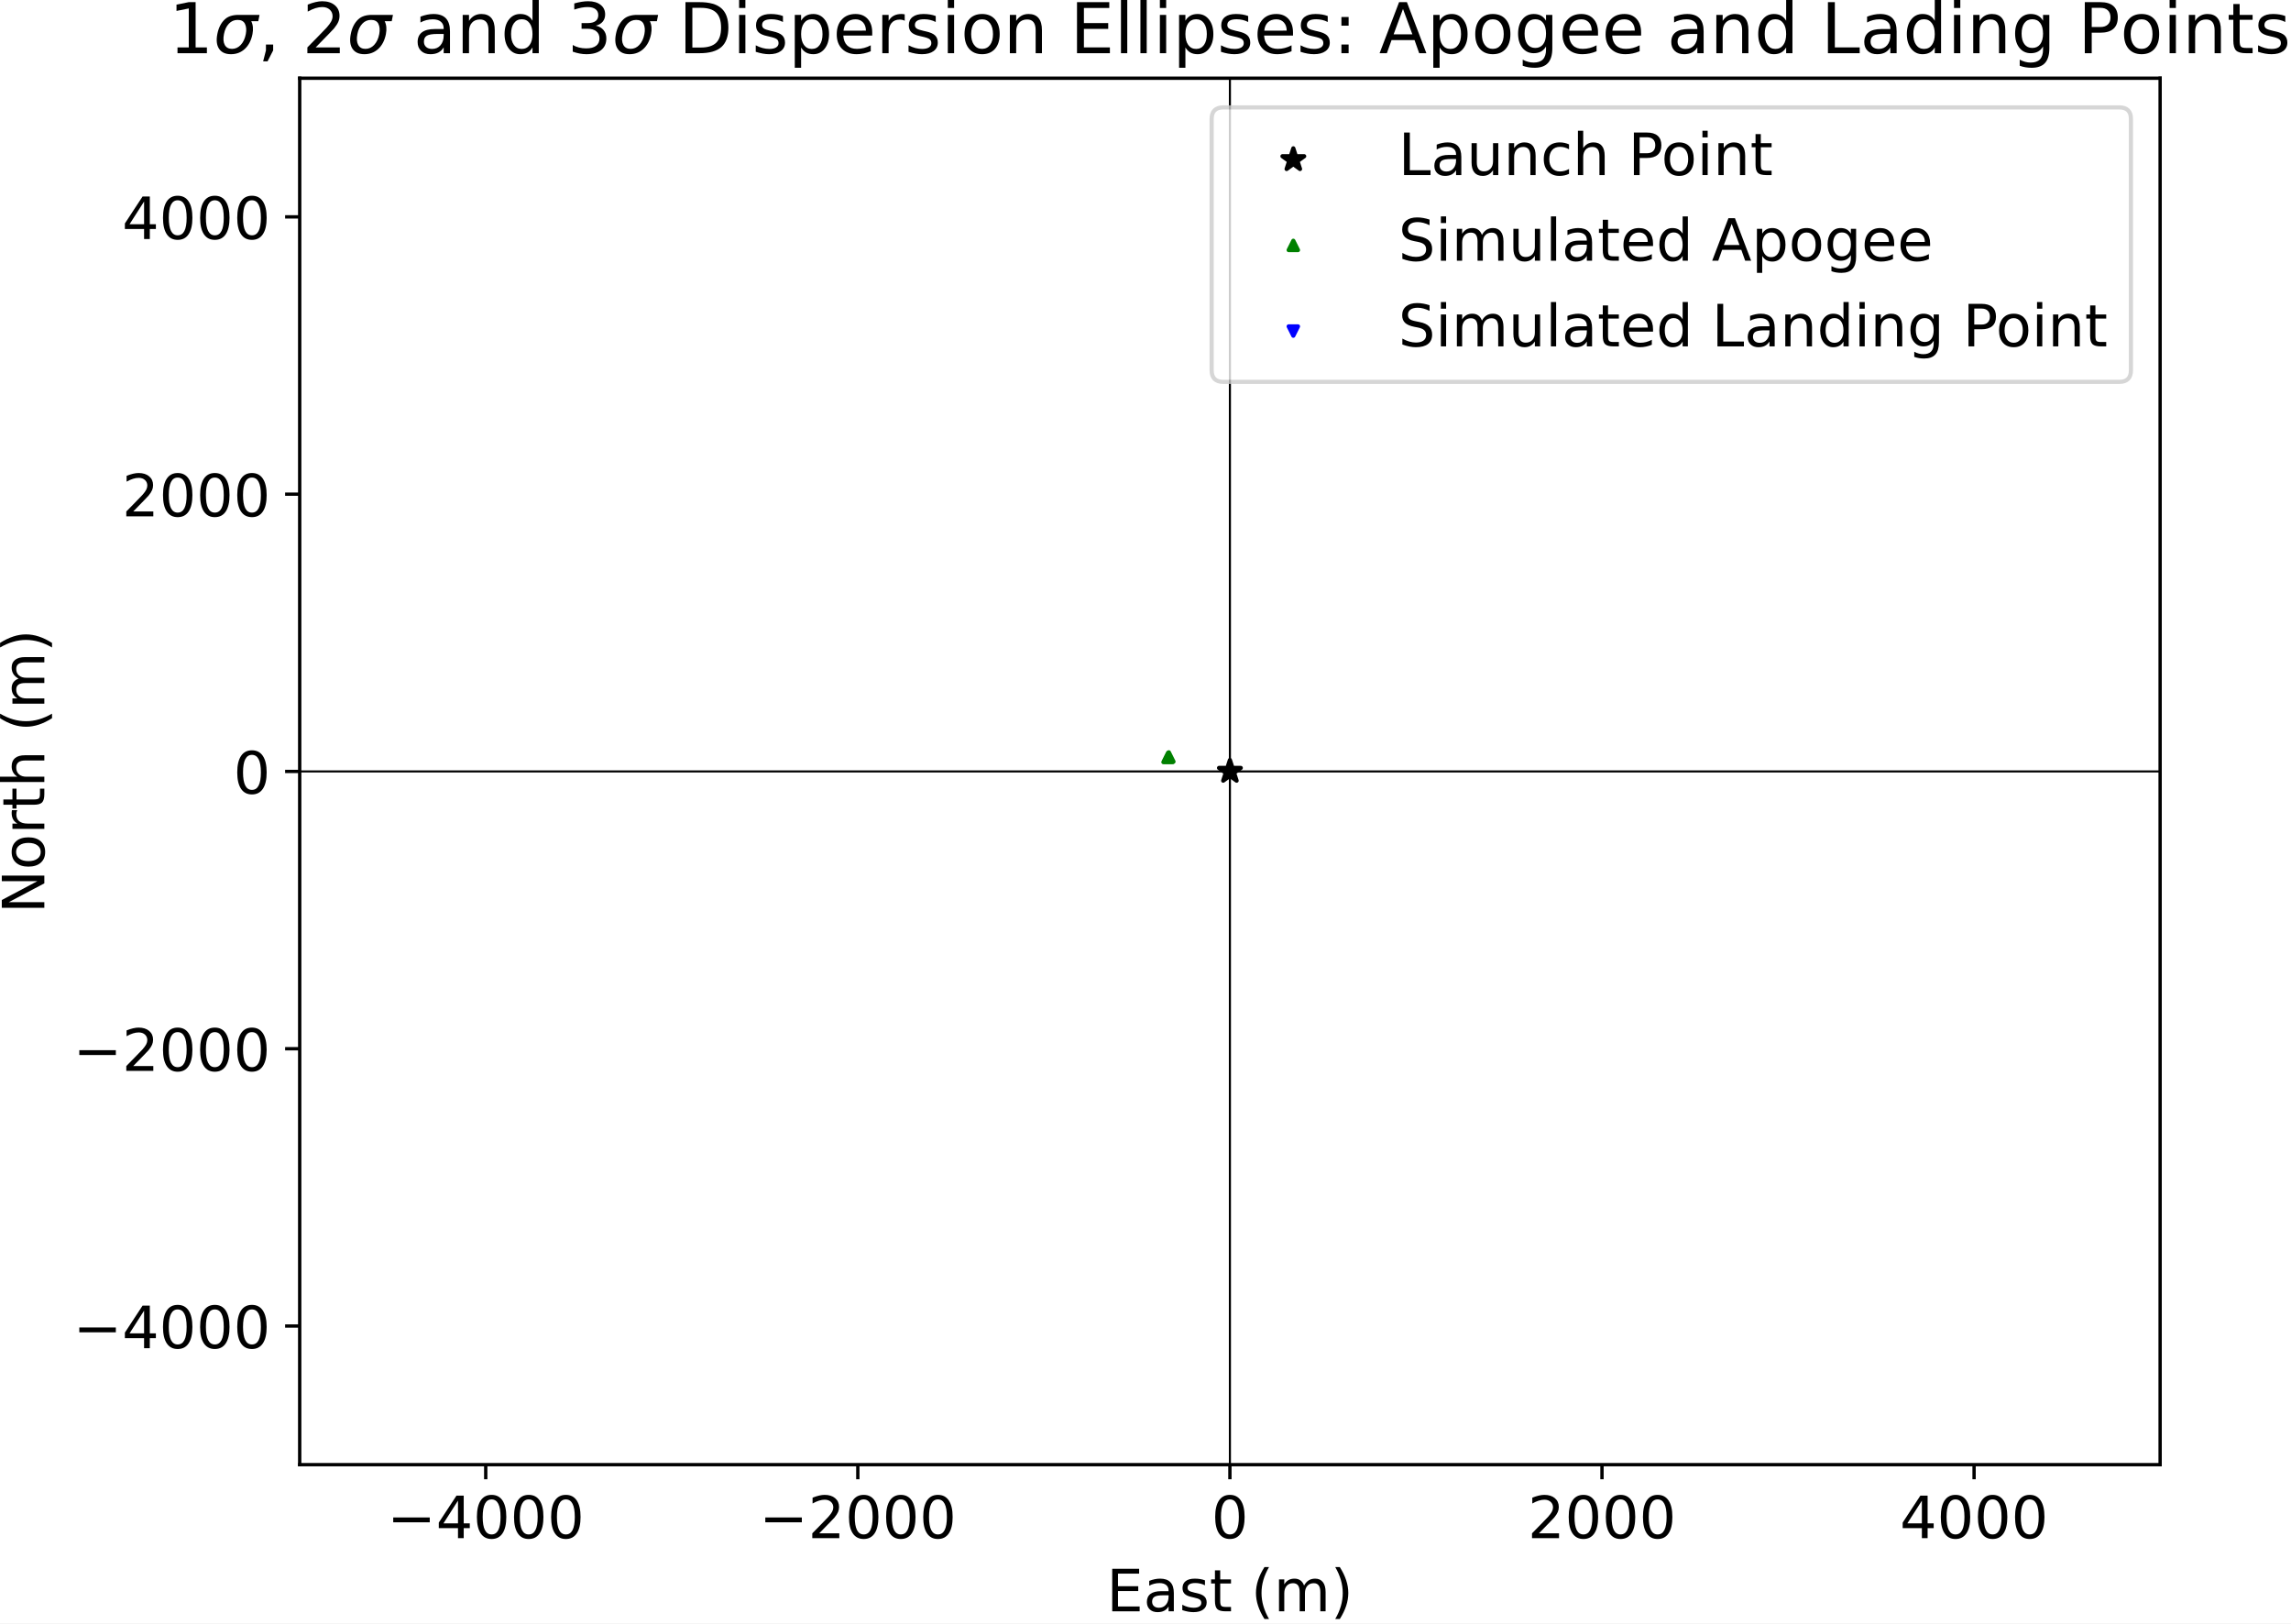
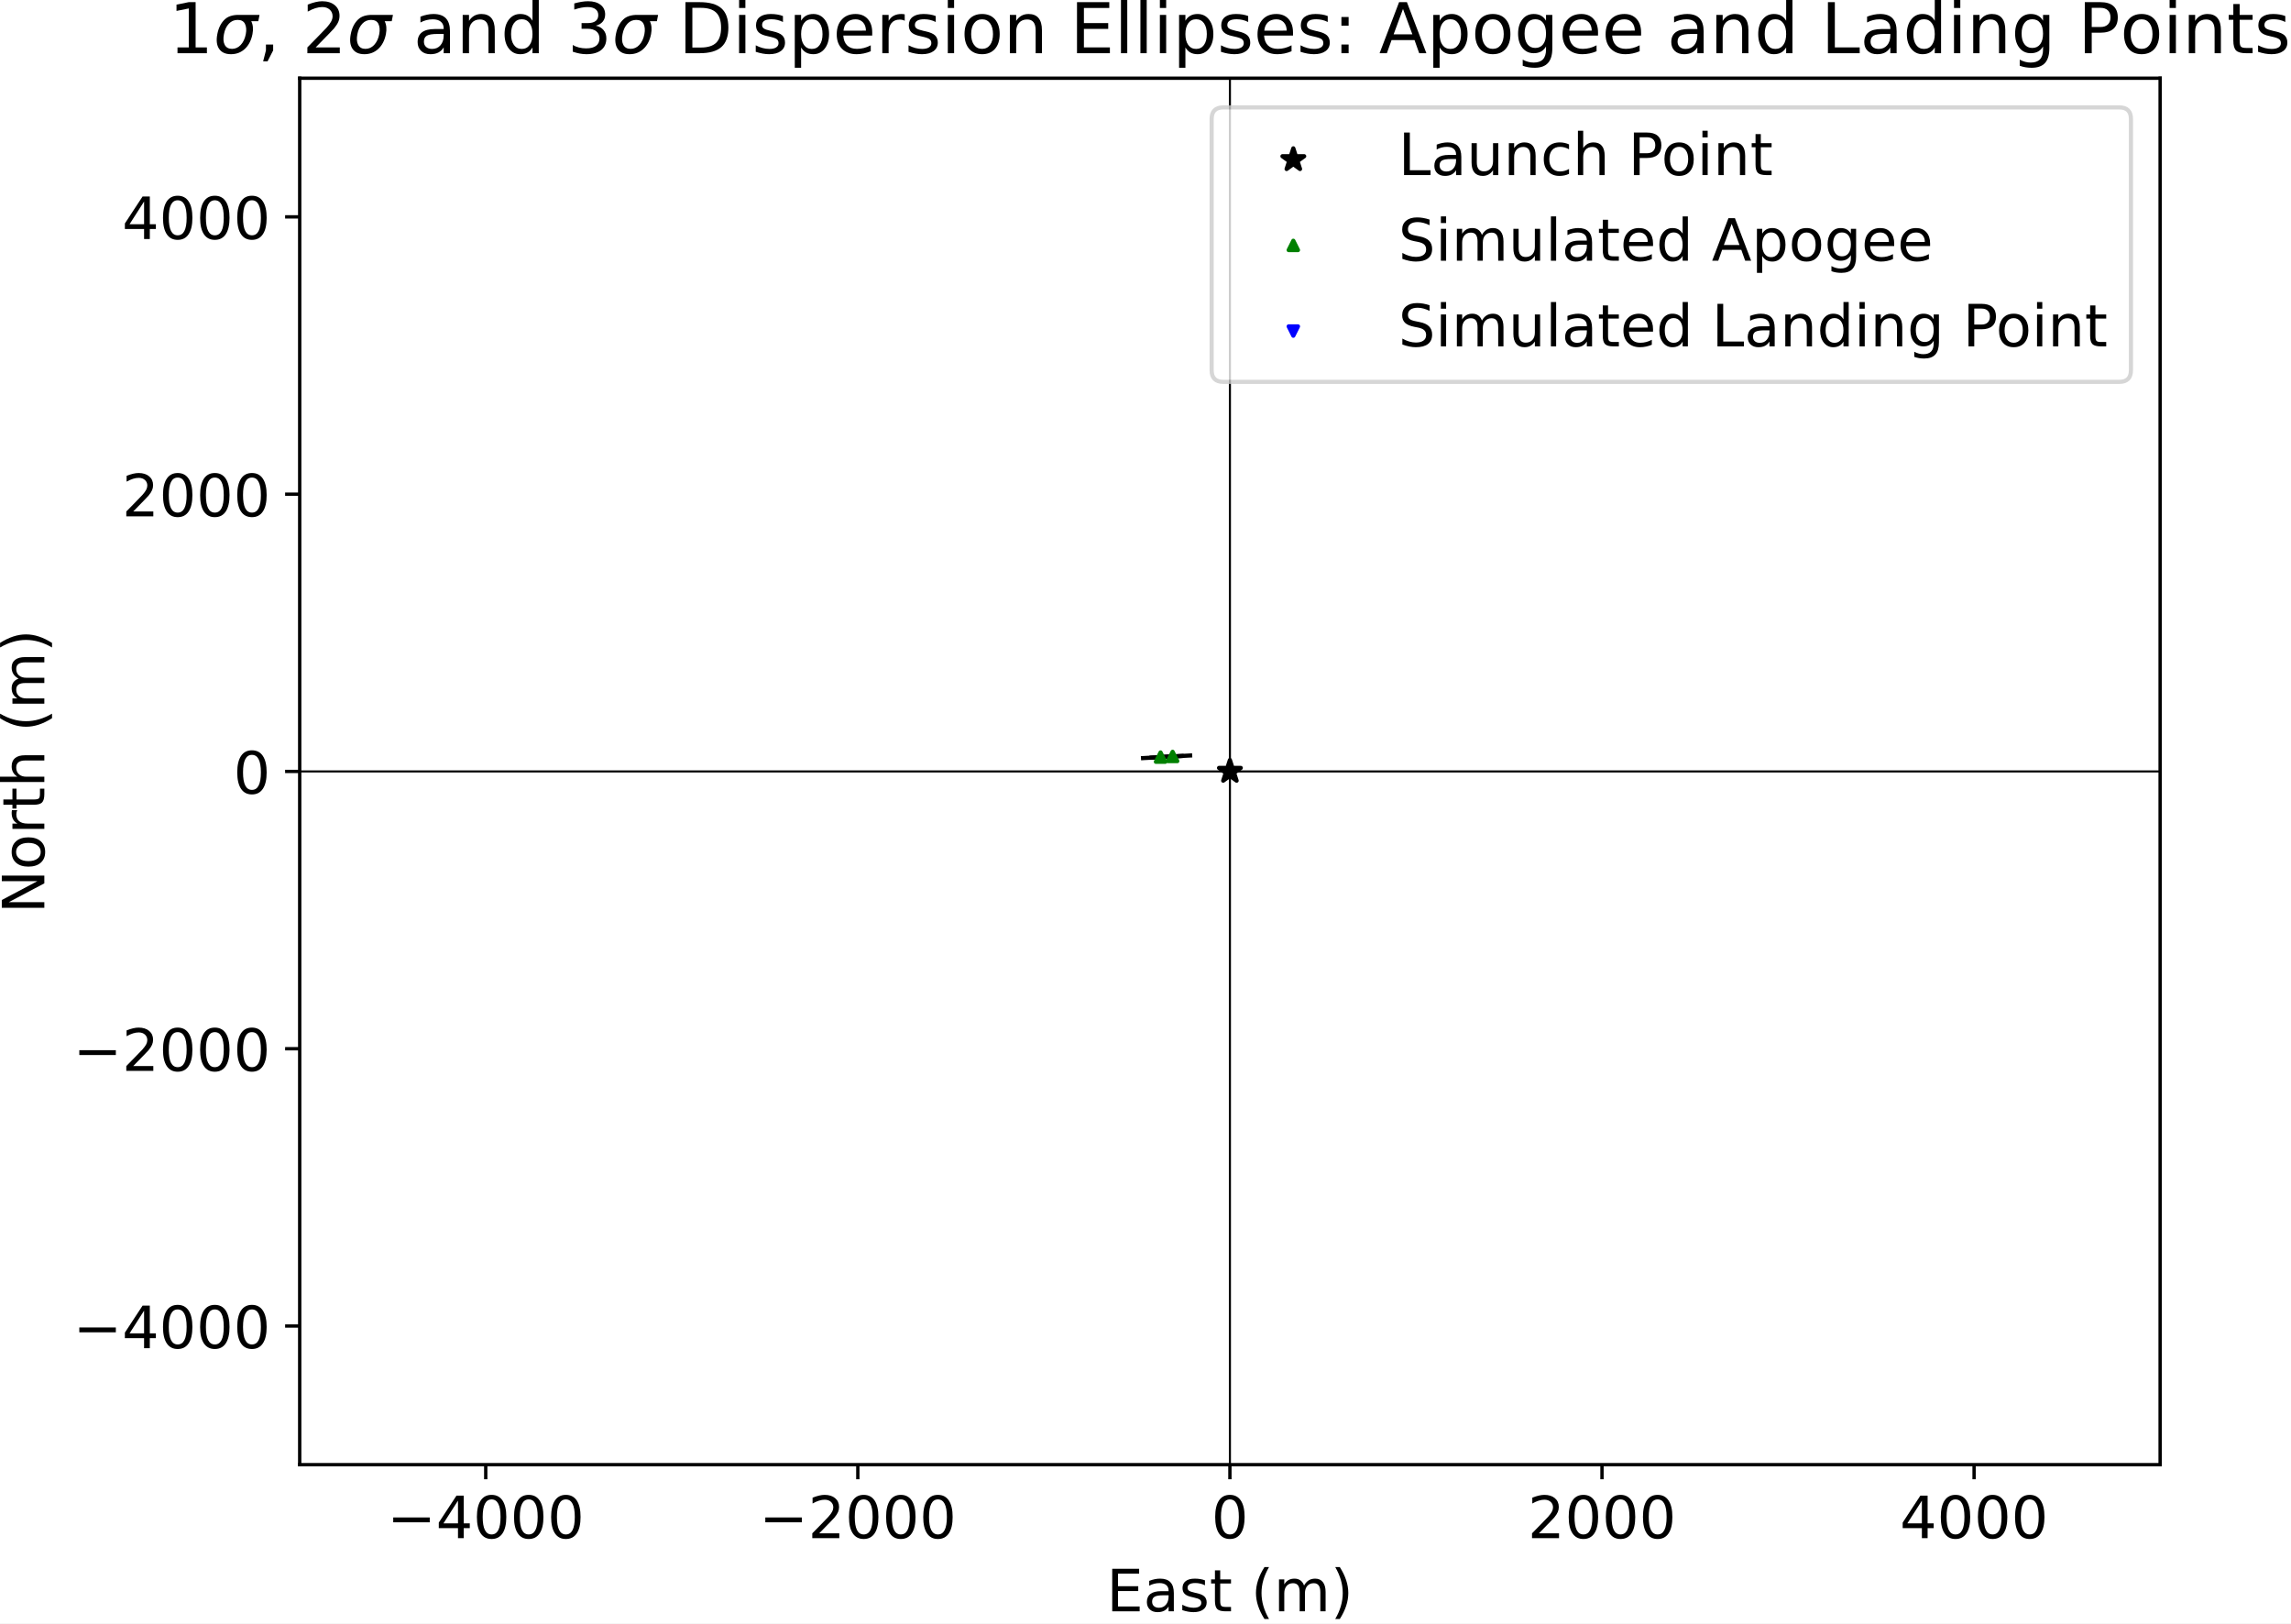
<svg xmlns="http://www.w3.org/2000/svg" xmlns:xlink="http://www.w3.org/1999/xlink" width="549.715pt" height="389.507pt" viewBox="0 0 549.715 389.507" version="1.1">
  <defs>
    <style type="text/css">*{stroke-linejoin: round; stroke-linecap: butt}</style>
  </defs>
  <g id="figure_1">
    <g id="patch_1">
      <path d="M 0 389.507  L 549.715 389.507  L 549.715 0  L 0 0  z " style="fill: #ffffff" />
    </g>
    <g id="axes_1">
      <g id="patch_2">
        <path d="M 71.911 351.408  L 518.311 351.408  L 518.311 18.768  L 71.911 18.768  z " style="fill: #ffffff" />
      </g>
      <g id="patch_3">
-         <path d="M 659.538 95.359  C 658.447 95.738 657.4 96.101 656.629 96.369  C 655.857 96.637 655.424 96.788 655.424 96.788  C 655.424 96.788 655.857 96.637 656.629 96.369  C 657.4 96.101 658.447 95.738 659.538 95.359  C 660.629 94.98 661.676 94.616 662.447 94.348  C 663.219 94.08 663.653 93.93 663.653 93.93  C 663.653 93.93 663.219 94.08 662.447 94.348  C 661.676 94.616 660.629 94.98 659.538 95.359  z " clip-path="url(#pd2dcc9ecf4)" style="fill: #0000ff; fill-opacity: 0.2; stroke: #000000; stroke-linejoin: miter" />
+         <path d="M 646.38 102.485  C 641.877 104.56 637.557 106.551 634.373 108.019  C 631.188 109.487 629.399 110.312 629.399 110.312  C 629.399 110.312 631.188 109.487 634.373 108.019  C 637.557 106.551 641.877 104.56 646.38 102.485  C 650.884 100.409 655.203 98.418 658.388 96.95  C 661.572 95.482 663.361 94.658 663.361 94.658  C 663.361 94.658 661.572 95.482 658.388 96.95  C 655.203 98.418 650.884 100.409 646.38 102.485  z " clip-path="url(#p23237fe3ee)" style="fill: #0000ff; fill-opacity: 0.2; stroke: #000000; stroke-linejoin: miter" />
      </g>
      <g id="patch_4">
-         <path d="M 659.538 95.359  C 657.356 96.117 655.262 96.844 653.719 97.38  C 652.176 97.916 651.309 98.217 651.309 98.217  C 651.309 98.217 652.176 97.916 653.719 97.38  C 655.262 96.844 657.356 96.117 659.538 95.359  C 661.72 94.601 663.814 93.874 665.357 93.338  C 666.9 92.802 667.767 92.501 667.767 92.501  C 667.767 92.501 666.9 92.802 665.357 93.338  C 663.814 93.874 661.72 94.601 659.538 95.359  z " clip-path="url(#pd2dcc9ecf4)" style="fill: #0000ff; fill-opacity: 0.2; stroke: #000000; stroke-linejoin: miter" />
+         <path d="M 646.38 102.485  C 637.373 106.636 628.734 110.618 622.365 113.554  C 615.997 116.489 612.418 118.139 612.418 118.139  C 612.418 118.139 615.997 116.489 622.365 113.554  C 628.734 110.618 637.373 106.636 646.38 102.485  C 655.387 98.333 664.026 94.351 670.395 91.416  C 676.764 88.48 680.343 86.831 680.343 86.831  C 680.343 86.831 676.764 88.48 670.395 91.416  C 664.026 94.351 655.387 98.333 646.38 102.485  z " clip-path="url(#p23237fe3ee)" style="fill: #0000ff; fill-opacity: 0.2; stroke: #000000; stroke-linejoin: miter" />
      </g>
      <g id="patch_5">
-         <path d="M 659.538 95.359  C 656.265 96.496 653.125 97.586 650.81 98.39  C 648.495 99.194 647.194 99.646 647.194 99.646  C 647.194 99.646 648.495 99.194 650.81 98.39  C 653.125 97.586 656.265 96.496 659.538 95.359  C 662.812 94.222 665.952 93.131 668.266 92.327  C 670.581 91.523 671.882 91.072 671.882 91.072  C 671.882 91.072 670.581 91.523 668.266 92.327  C 665.952 93.131 662.812 94.222 659.538 95.359  z " clip-path="url(#pd2dcc9ecf4)" style="fill: #0000ff; fill-opacity: 0.2; stroke: #000000; stroke-linejoin: miter" />
+         <path d="M 646.38 102.485  C 632.87 108.712 619.911 114.685 610.358 119.088  C 600.805 123.492 595.437 125.966 595.437 125.966  C 595.437 125.966 600.805 123.492 610.358 119.088  C 619.911 114.685 632.87 108.712 646.38 102.485  C 659.891 96.257 672.849 90.284 682.403 85.881  C 691.956 81.478 697.324 79.004 697.324 79.004  C 697.324 79.004 691.956 81.478 682.403 85.881  C 672.849 90.284 659.891 96.257 646.38 102.485  z " clip-path="url(#p23237fe3ee)" style="fill: #0000ff; fill-opacity: 0.2; stroke: #000000; stroke-linejoin: miter" />
      </g>
      <g id="patch_6">
-         <path d="M 0 -1  z " clip-path="url(#pd2dcc9ecf4)" style="fill: #00ff00; fill-opacity: 0.2; stroke: #000000; stroke-linejoin: miter" />
+         <path d="M 279.917 181.576  C 279.374 181.606 278.853 181.635 278.469 181.656  C 278.084 181.677 277.869 181.689 277.869 181.689  C 277.869 181.689 278.084 181.677 278.469 181.656  C 278.853 181.635 279.374 181.606 279.917 181.576  C 280.46 181.546 280.981 181.517 281.366 181.496  C 281.75 181.474 281.966 181.462 281.966 181.462  C 281.966 181.462 281.75 181.474 281.366 181.496  C 280.981 181.517 280.46 181.546 279.917 181.576  z " clip-path="url(#p23237fe3ee)" style="fill: #00ff00; fill-opacity: 0.2; stroke: #000000; stroke-linejoin: miter" />
      </g>
      <g id="patch_7">
-         <path d="M 0 -1  z " clip-path="url(#pd2dcc9ecf4)" style="fill: #00ff00; fill-opacity: 0.2; stroke: #000000; stroke-linejoin: miter" />
+         <path d="M 279.917 181.576  C 278.831 181.636 277.788 181.694 277.02 181.736  C 276.252 181.779 275.82 181.803 275.82 181.803  C 275.82 181.803 276.252 181.779 277.02 181.736  C 277.788 181.694 278.831 181.636 279.917 181.576  C 281.004 181.516 282.046 181.458 282.814 181.415  C 283.582 181.373 284.014 181.349 284.014 181.349  C 284.014 181.349 283.582 181.373 282.814 181.415  C 282.046 181.458 281.004 181.516 279.917 181.576  z " clip-path="url(#p23237fe3ee)" style="fill: #00ff00; fill-opacity: 0.2; stroke: #000000; stroke-linejoin: miter" />
      </g>
      <g id="patch_8">
-         <path d="M 0 -1  z " clip-path="url(#pd2dcc9ecf4)" style="fill: #00ff00; fill-opacity: 0.2; stroke: #000000; stroke-linejoin: miter" />
+         <path d="M 279.917 181.576  C 278.287 181.666 276.724 181.753 275.572 181.817  C 274.419 181.881 273.772 181.916 273.772 181.916  C 273.772 181.916 274.419 181.881 275.572 181.817  C 276.724 181.753 278.287 181.666 279.917 181.576  C 281.547 181.485 283.11 181.399 284.263 181.335  C 285.415 181.271 286.062 181.235 286.062 181.235  C 286.062 181.235 285.415 181.271 284.263 181.335  C 283.11 181.399 281.547 181.485 279.917 181.576  z " clip-path="url(#p23237fe3ee)" style="fill: #00ff00; fill-opacity: 0.2; stroke: #000000; stroke-linejoin: miter" />
      </g>
      <g id="PathCollection_1">
        <defs>
-           <path id="mef13a221f6" d="M 0 -2.739  L -0.615 -0.846  L -2.605 -0.846  L -0.995 0.323  L -1.61 2.216  L -0 1.046  L 1.61 2.216  L 0.995 0.323  L 2.605 -0.846  L 0.615 -0.846  z " style="stroke: #000000" />
+           <path id="m0aa7d845fb" d="M 0 -2.739  L -0.615 -0.846  L -2.605 -0.846  L -0.995 0.323  L -1.61 2.216  L -0 1.046  L 1.61 2.216  L 0.995 0.323  L 2.605 -0.846  L 0.615 -0.846  z " style="stroke: #000000" />
        </defs>
-         <g clip-path="url(#pd2dcc9ecf4)">
-           <use xlink:href="#mef13a221f6" x="295.111" y="185.088" style="stroke: #000000" />
+         <g clip-path="url(#p23237fe3ee)">
+           <use xlink:href="#m0aa7d845fb" x="295.111" y="185.088" style="stroke: #000000" />
        </g>
      </g>
      <g id="PathCollection_2">
        <defs>
-           <path id="m852d438d42" d="M 0 -1.118  L -1.118 1.118  L 1.118 1.118  z " style="stroke: #008000" />
+           <path id="m0b0a0ccda9" d="M 0 -1.118  L -1.118 1.118  L 1.118 1.118  z " style="stroke: #008000" />
        </defs>
-         <g clip-path="url(#pd2dcc9ecf4)">
-           <use xlink:href="#m852d438d42" x="280.268" y="181.735" style="fill: #008000; stroke: #008000" />
-           <use xlink:href="#m852d438d42" x="280.46" y="181.617" style="fill: #008000; stroke: #008000" />
+         <g clip-path="url(#p23237fe3ee)">
+           <use xlink:href="#m0b0a0ccda9" x="281.366" y="181.496" style="fill: #008000; stroke: #008000" />
+           <use xlink:href="#m0b0a0ccda9" x="278.469" y="181.656" style="fill: #008000; stroke: #008000" />
        </g>
      </g>
      <g id="PathCollection_3">
        <defs>
-           <path id="m8a15a7e8d7" d="M -0 1.118  L 1.118 -1.118  L -1.118 -1.118  z " style="stroke: #0000ff" />
+           <path id="m0ad4375f0f" d="M -0 1.118  L 1.118 -1.118  L -1.118 -1.118  z " style="stroke: #0000ff" />
        </defs>
-         <g clip-path="url(#pd2dcc9ecf4)">
-           <use xlink:href="#m8a15a7e8d7" x="662.447" y="94.348" style="fill: #0000ff; stroke: #0000ff" />
-           <use xlink:href="#m8a15a7e8d7" x="656.629" y="96.369" style="fill: #0000ff; stroke: #0000ff" />
+         <g clip-path="url(#p23237fe3ee)">
+           <use xlink:href="#m0ad4375f0f" x="658.388" y="96.95" style="fill: #0000ff; stroke: #0000ff" />
+           <use xlink:href="#m0ad4375f0f" x="634.373" y="108.019" style="fill: #0000ff; stroke: #0000ff" />
        </g>
      </g>
      <g id="matplotlib.axis_1">
        <g id="xtick_1">
          <g id="line2d_1">
            <defs>
-               <path id="md9dffe8735" d="M 0 0  L 0 3.5  " style="stroke: #000000; stroke-width: 0.8" />
-             </defs>
-             <g>
-               <use xlink:href="#md9dffe8735" x="116.551" y="351.408" style="stroke: #000000; stroke-width: 0.8" />
+               <path id="m0a47a7359b" d="M 0 0  L 0 3.5  " style="stroke: #000000; stroke-width: 0.8" />
+             </defs>
+             <g>
+               <use xlink:href="#m0a47a7359b" x="116.551" y="351.408" style="stroke: #000000; stroke-width: 0.8" />
            </g>
          </g>
          <g id="text_1">
            <g transform="translate(92.87016 369.0458) scale(0.14 -0.14)">
              <defs>
                <path id="DejaVuSans-2212" d="M 678 2272  L 4684 2272  L 4684 1741  L 678 1741  L 678 2272  z " transform="scale(0.015625)" />
                <path id="DejaVuSans-34" d="M 2419 4116  L 825 1625  L 2419 1625  L 2419 4116  z M 2253 4666  L 3047 4666  L 3047 1625  L 3713 1625  L 3713 1100  L 3047 1100  L 3047 0  L 2419 0  L 2419 1100  L 313 1100  L 313 1709  L 2253 4666  z " transform="scale(0.015625)" />
                <path id="DejaVuSans-30" d="M 2034 4250  Q 1547 4250 1301 3770  Q 1056 3291 1056 2328  Q 1056 1369 1301 889  Q 1547 409 2034 409  Q 2525 409 2770 889  Q 3016 1369 3016 2328  Q 3016 3291 2770 3770  Q 2525 4250 2034 4250  z M 2034 4750  Q 2819 4750 3233 4129  Q 3647 3509 3647 2328  Q 3647 1150 3233 529  Q 2819 -91 2034 -91  Q 1250 -91 836 529  Q 422 1150 422 2328  Q 422 3509 836 4129  Q 1250 4750 2034 4750  z " transform="scale(0.015625)" />
              </defs>
              <use xlink:href="#DejaVuSans-2212" />
              <use xlink:href="#DejaVuSans-34" x="83.789" />
              <use xlink:href="#DejaVuSans-30" x="147.412" />
              <use xlink:href="#DejaVuSans-30" x="211.035" />
              <use xlink:href="#DejaVuSans-30" x="274.658" />
            </g>
          </g>
        </g>
        <g id="xtick_2">
          <g id="line2d_2">
            <g>
-               <use xlink:href="#md9dffe8735" x="205.831" y="351.408" style="stroke: #000000; stroke-width: 0.8" />
+               <use xlink:href="#m0a47a7359b" x="205.831" y="351.408" style="stroke: #000000; stroke-width: 0.8" />
            </g>
          </g>
          <g id="text_2">
            <g transform="translate(182.1502 369.0458) scale(0.14 -0.14)">
              <defs>
                <path id="DejaVuSans-32" d="M 1228 531  L 3431 531  L 3431 0  L 469 0  L 469 531  Q 828 903 1448 1529  Q 2069 2156 2228 2338  Q 2531 2678 2651 2914  Q 2772 3150 2772 3378  Q 2772 3750 2511 3984  Q 2250 4219 1831 4219  Q 1534 4219 1204 4116  Q 875 4013 500 3803  L 500 4441  Q 881 4594 1212 4672  Q 1544 4750 1819 4750  Q 2544 4750 2975 4387  Q 3406 4025 3406 3419  Q 3406 3131 3298 2873  Q 3191 2616 2906 2266  Q 2828 2175 2409 1742  Q 1991 1309 1228 531  z " transform="scale(0.015625)" />
              </defs>
              <use xlink:href="#DejaVuSans-2212" />
              <use xlink:href="#DejaVuSans-32" x="83.789" />
              <use xlink:href="#DejaVuSans-30" x="147.412" />
              <use xlink:href="#DejaVuSans-30" x="211.035" />
              <use xlink:href="#DejaVuSans-30" x="274.658" />
            </g>
          </g>
        </g>
        <g id="xtick_3">
          <g id="line2d_3">
            <g>
-               <use xlink:href="#md9dffe8735" x="295.111" y="351.408" style="stroke: #000000; stroke-width: 0.8" />
+               <use xlink:href="#m0a47a7359b" x="295.111" y="351.408" style="stroke: #000000; stroke-width: 0.8" />
            </g>
          </g>
          <g id="text_3">
            <g transform="translate(290.6572 369.0458) scale(0.14 -0.14)">
              <use xlink:href="#DejaVuSans-30" />
            </g>
          </g>
        </g>
        <g id="xtick_4">
          <g id="line2d_4">
            <g>
-               <use xlink:href="#md9dffe8735" x="384.391" y="351.408" style="stroke: #000000; stroke-width: 0.8" />
+               <use xlink:href="#m0a47a7359b" x="384.391" y="351.408" style="stroke: #000000; stroke-width: 0.8" />
            </g>
          </g>
          <g id="text_4">
            <g transform="translate(366.5759 369.0458) scale(0.14 -0.14)">
              <use xlink:href="#DejaVuSans-32" />
              <use xlink:href="#DejaVuSans-30" x="63.623" />
              <use xlink:href="#DejaVuSans-30" x="127.246" />
              <use xlink:href="#DejaVuSans-30" x="190.869" />
            </g>
          </g>
        </g>
        <g id="xtick_5">
          <g id="line2d_5">
            <g>
-               <use xlink:href="#md9dffe8735" x="473.671" y="351.408" style="stroke: #000000; stroke-width: 0.8" />
+               <use xlink:href="#m0a47a7359b" x="473.671" y="351.408" style="stroke: #000000; stroke-width: 0.8" />
            </g>
          </g>
          <g id="text_5">
            <g transform="translate(455.8559 369.0458) scale(0.14 -0.14)">
              <use xlink:href="#DejaVuSans-34" />
              <use xlink:href="#DejaVuSans-30" x="63.623" />
              <use xlink:href="#DejaVuSans-30" x="127.246" />
              <use xlink:href="#DejaVuSans-30" x="190.869" />
            </g>
          </g>
        </g>
        <g id="text_6">
          <g transform="translate(265.502 386.5952) scale(0.14 -0.14)">
            <defs>
              <path id="DejaVuSans-45" d="M 628 4666  L 3578 4666  L 3578 4134  L 1259 4134  L 1259 2753  L 3481 2753  L 3481 2222  L 1259 2222  L 1259 531  L 3634 531  L 3634 0  L 628 0  L 628 4666  z " transform="scale(0.015625)" />
              <path id="DejaVuSans-61" d="M 2194 1759  Q 1497 1759 1228 1600  Q 959 1441 959 1056  Q 959 750 1161 570  Q 1363 391 1709 391  Q 2188 391 2477 730  Q 2766 1069 2766 1631  L 2766 1759  L 2194 1759  z M 3341 1997  L 3341 0  L 2766 0  L 2766 531  Q 2569 213 2275 61  Q 1981 -91 1556 -91  Q 1019 -91 701 211  Q 384 513 384 1019  Q 384 1609 779 1909  Q 1175 2209 1959 2209  L 2766 2209  L 2766 2266  Q 2766 2663 2505 2880  Q 2244 3097 1772 3097  Q 1472 3097 1187 3025  Q 903 2953 641 2809  L 641 3341  Q 956 3463 1253 3523  Q 1550 3584 1831 3584  Q 2591 3584 2966 3190  Q 3341 2797 3341 1997  z " transform="scale(0.015625)" />
              <path id="DejaVuSans-73" d="M 2834 3397  L 2834 2853  Q 2591 2978 2328 3040  Q 2066 3103 1784 3103  Q 1356 3103 1142 2972  Q 928 2841 928 2578  Q 928 2378 1081 2264  Q 1234 2150 1697 2047  L 1894 2003  Q 2506 1872 2764 1633  Q 3022 1394 3022 966  Q 3022 478 2636 193  Q 2250 -91 1575 -91  Q 1294 -91 989 -36  Q 684 19 347 128  L 347 722  Q 666 556 975 473  Q 1284 391 1588 391  Q 1994 391 2212 530  Q 2431 669 2431 922  Q 2431 1156 2273 1281  Q 2116 1406 1581 1522  L 1381 1569  Q 847 1681 609 1914  Q 372 2147 372 2553  Q 372 3047 722 3315  Q 1072 3584 1716 3584  Q 2034 3584 2315 3537  Q 2597 3491 2834 3397  z " transform="scale(0.015625)" />
              <path id="DejaVuSans-74" d="M 1172 4494  L 1172 3500  L 2356 3500  L 2356 3053  L 1172 3053  L 1172 1153  Q 1172 725 1289 603  Q 1406 481 1766 481  L 2356 481  L 2356 0  L 1766 0  Q 1100 0 847 248  Q 594 497 594 1153  L 594 3053  L 172 3053  L 172 3500  L 594 3500  L 594 4494  L 1172 4494  z " transform="scale(0.015625)" />
              <path id="DejaVuSans-20" transform="scale(0.015625)" />
              <path id="DejaVuSans-28" d="M 1984 4856  Q 1566 4138 1362 3434  Q 1159 2731 1159 2009  Q 1159 1288 1364 580  Q 1569 -128 1984 -844  L 1484 -844  Q 1016 -109 783 600  Q 550 1309 550 2009  Q 550 2706 781 3412  Q 1013 4119 1484 4856  L 1984 4856  z " transform="scale(0.015625)" />
              <path id="DejaVuSans-6d" d="M 3328 2828  Q 3544 3216 3844 3400  Q 4144 3584 4550 3584  Q 5097 3584 5394 3201  Q 5691 2819 5691 2113  L 5691 0  L 5113 0  L 5113 2094  Q 5113 2597 4934 2840  Q 4756 3084 4391 3084  Q 3944 3084 3684 2787  Q 3425 2491 3425 1978  L 3425 0  L 2847 0  L 2847 2094  Q 2847 2600 2669 2842  Q 2491 3084 2119 3084  Q 1678 3084 1418 2786  Q 1159 2488 1159 1978  L 1159 0  L 581 0  L 581 3500  L 1159 3500  L 1159 2956  Q 1356 3278 1631 3431  Q 1906 3584 2284 3584  Q 2666 3584 2933 3390  Q 3200 3197 3328 2828  z " transform="scale(0.015625)" />
              <path id="DejaVuSans-29" d="M 513 4856  L 1013 4856  Q 1481 4119 1714 3412  Q 1947 2706 1947 2009  Q 1947 1309 1714 600  Q 1481 -109 1013 -844  L 513 -844  Q 928 -128 1133 580  Q 1338 1288 1338 2009  Q 1338 2731 1133 3434  Q 928 4138 513 4856  z " transform="scale(0.015625)" />
            </defs>
            <use xlink:href="#DejaVuSans-45" />
            <use xlink:href="#DejaVuSans-61" x="63.184" />
            <use xlink:href="#DejaVuSans-73" x="124.463" />
            <use xlink:href="#DejaVuSans-74" x="176.562" />
            <use xlink:href="#DejaVuSans-20" x="215.771" />
            <use xlink:href="#DejaVuSans-28" x="247.559" />
            <use xlink:href="#DejaVuSans-6d" x="286.572" />
            <use xlink:href="#DejaVuSans-29" x="383.984" />
          </g>
        </g>
      </g>
      <g id="matplotlib.axis_2">
        <g id="ytick_1">
          <g id="line2d_6">
            <defs>
-               <path id="mf913043f49" d="M 0 0  L -3.5 0  " style="stroke: #000000; stroke-width: 0.8" />
-             </defs>
-             <g>
-               <use xlink:href="#mf913043f49" x="71.911" y="318.144" style="stroke: #000000; stroke-width: 0.8" />
+               <path id="mff0d7f4eea" d="M 0 0  L -3.5 0  " style="stroke: #000000; stroke-width: 0.8" />
+             </defs>
+             <g>
+               <use xlink:href="#mff0d7f4eea" x="71.911" y="318.144" style="stroke: #000000; stroke-width: 0.8" />
            </g>
          </g>
          <g id="text_7">
            <g transform="translate(17.54938 323.4629) scale(0.14 -0.14)">
              <use xlink:href="#DejaVuSans-2212" />
              <use xlink:href="#DejaVuSans-34" x="83.789" />
              <use xlink:href="#DejaVuSans-30" x="147.412" />
              <use xlink:href="#DejaVuSans-30" x="211.035" />
              <use xlink:href="#DejaVuSans-30" x="274.658" />
            </g>
          </g>
        </g>
        <g id="ytick_2">
          <g id="line2d_7">
            <g>
-               <use xlink:href="#mf913043f49" x="71.911" y="251.616" style="stroke: #000000; stroke-width: 0.8" />
+               <use xlink:href="#mff0d7f4eea" x="71.911" y="251.616" style="stroke: #000000; stroke-width: 0.8" />
            </g>
          </g>
          <g id="text_8">
            <g transform="translate(17.54938 256.9349) scale(0.14 -0.14)">
              <use xlink:href="#DejaVuSans-2212" />
              <use xlink:href="#DejaVuSans-32" x="83.789" />
              <use xlink:href="#DejaVuSans-30" x="147.412" />
              <use xlink:href="#DejaVuSans-30" x="211.035" />
              <use xlink:href="#DejaVuSans-30" x="274.658" />
            </g>
          </g>
        </g>
        <g id="ytick_3">
          <g id="line2d_8">
            <g>
-               <use xlink:href="#mf913043f49" x="71.911" y="185.088" style="stroke: #000000; stroke-width: 0.8" />
+               <use xlink:href="#mff0d7f4eea" x="71.911" y="185.088" style="stroke: #000000; stroke-width: 0.8" />
            </g>
          </g>
          <g id="text_9">
            <g transform="translate(56.00344 190.4069) scale(0.14 -0.14)">
              <use xlink:href="#DejaVuSans-30" />
            </g>
          </g>
        </g>
        <g id="ytick_4">
          <g id="line2d_9">
            <g>
-               <use xlink:href="#mf913043f49" x="71.911" y="118.56" style="stroke: #000000; stroke-width: 0.8" />
+               <use xlink:href="#mff0d7f4eea" x="71.911" y="118.56" style="stroke: #000000; stroke-width: 0.8" />
            </g>
          </g>
          <g id="text_10">
            <g transform="translate(29.28094 123.8789) scale(0.14 -0.14)">
              <use xlink:href="#DejaVuSans-32" />
              <use xlink:href="#DejaVuSans-30" x="63.623" />
              <use xlink:href="#DejaVuSans-30" x="127.246" />
              <use xlink:href="#DejaVuSans-30" x="190.869" />
            </g>
          </g>
        </g>
        <g id="ytick_5">
          <g id="line2d_10">
            <g>
-               <use xlink:href="#mf913043f49" x="71.911" y="52.032" style="stroke: #000000; stroke-width: 0.8" />
+               <use xlink:href="#mff0d7f4eea" x="71.911" y="52.032" style="stroke: #000000; stroke-width: 0.8" />
            </g>
          </g>
          <g id="text_11">
            <g transform="translate(29.28094 57.35091) scale(0.14 -0.14)">
              <use xlink:href="#DejaVuSans-34" />
              <use xlink:href="#DejaVuSans-30" x="63.623" />
              <use xlink:href="#DejaVuSans-30" x="127.246" />
              <use xlink:href="#DejaVuSans-30" x="190.869" />
            </g>
          </g>
        </g>
        <g id="text_12">
          <g transform="translate(10.63781 219.1714) rotate(-90) scale(0.14 -0.14)">
            <defs>
              <path id="DejaVuSans-4e" d="M 628 4666  L 1478 4666  L 3547 763  L 3547 4666  L 4159 4666  L 4159 0  L 3309 0  L 1241 3903  L 1241 0  L 628 0  L 628 4666  z " transform="scale(0.015625)" />
              <path id="DejaVuSans-6f" d="M 1959 3097  Q 1497 3097 1228 2736  Q 959 2375 959 1747  Q 959 1119 1226 758  Q 1494 397 1959 397  Q 2419 397 2687 759  Q 2956 1122 2956 1747  Q 2956 2369 2687 2733  Q 2419 3097 1959 3097  z M 1959 3584  Q 2709 3584 3137 3096  Q 3566 2609 3566 1747  Q 3566 888 3137 398  Q 2709 -91 1959 -91  Q 1206 -91 779 398  Q 353 888 353 1747  Q 353 2609 779 3096  Q 1206 3584 1959 3584  z " transform="scale(0.015625)" />
              <path id="DejaVuSans-72" d="M 2631 2963  Q 2534 3019 2420 3045  Q 2306 3072 2169 3072  Q 1681 3072 1420 2755  Q 1159 2438 1159 1844  L 1159 0  L 581 0  L 581 3500  L 1159 3500  L 1159 2956  Q 1341 3275 1631 3429  Q 1922 3584 2338 3584  Q 2397 3584 2469 3576  Q 2541 3569 2628 3553  L 2631 2963  z " transform="scale(0.015625)" />
              <path id="DejaVuSans-68" d="M 3513 2113  L 3513 0  L 2938 0  L 2938 2094  Q 2938 2591 2744 2837  Q 2550 3084 2163 3084  Q 1697 3084 1428 2787  Q 1159 2491 1159 1978  L 1159 0  L 581 0  L 581 4863  L 1159 4863  L 1159 2956  Q 1366 3272 1645 3428  Q 1925 3584 2291 3584  Q 2894 3584 3203 3211  Q 3513 2838 3513 2113  z " transform="scale(0.015625)" />
            </defs>
            <use xlink:href="#DejaVuSans-4e" />
            <use xlink:href="#DejaVuSans-6f" x="74.805" />
            <use xlink:href="#DejaVuSans-72" x="135.986" />
            <use xlink:href="#DejaVuSans-74" x="177.1" />
            <use xlink:href="#DejaVuSans-68" x="216.309" />
            <use xlink:href="#DejaVuSans-20" x="279.688" />
            <use xlink:href="#DejaVuSans-28" x="311.475" />
            <use xlink:href="#DejaVuSans-6d" x="350.488" />
            <use xlink:href="#DejaVuSans-29" x="447.9" />
          </g>
        </g>
      </g>
      <g id="line2d_11">
-         <path d="M 71.911 185.088  L 518.311 185.088  " clip-path="url(#pd2dcc9ecf4)" style="fill: none; stroke: #000000; stroke-width: 0.5; stroke-linecap: square" />
+         <path d="M 71.911 185.088  L 518.311 185.088  " clip-path="url(#p23237fe3ee)" style="fill: none; stroke: #000000; stroke-width: 0.5; stroke-linecap: square" />
      </g>
      <g id="line2d_12">
-         <path d="M 295.111 351.408  L 295.111 18.768  " clip-path="url(#pd2dcc9ecf4)" style="fill: none; stroke: #000000; stroke-width: 0.5; stroke-linecap: square" />
+         <path d="M 295.111 351.408  L 295.111 18.768  " clip-path="url(#p23237fe3ee)" style="fill: none; stroke: #000000; stroke-width: 0.5; stroke-linecap: square" />
      </g>
      <g id="patch_9">
        <path d="M 71.911 351.408  L 71.911 18.768  " style="fill: none; stroke: #000000; stroke-width: 0.8; stroke-linejoin: miter; stroke-linecap: square" />
      </g>
      <g id="patch_10">
        <path d="M 518.311 351.408  L 518.311 18.768  " style="fill: none; stroke: #000000; stroke-width: 0.8; stroke-linejoin: miter; stroke-linecap: square" />
      </g>
      <g id="patch_11">
        <path d="M 71.911 351.408  L 518.311 351.408  " style="fill: none; stroke: #000000; stroke-width: 0.8; stroke-linejoin: miter; stroke-linecap: square" />
      </g>
      <g id="patch_12">
        <path d="M 71.911 18.768  L 518.311 18.768  " style="fill: none; stroke: #000000; stroke-width: 0.8; stroke-linejoin: miter; stroke-linecap: square" />
      </g>
      <g id="text_13">
        <g transform="translate(40.50694 12.768) scale(0.168 -0.168)">
          <defs>
            <path id="DejaVuSans-31" d="M 794 531  L 1825 531  L 1825 4091  L 703 3866  L 703 4441  L 1819 4666  L 2450 4666  L 2450 531  L 3481 531  L 3481 0  L 794 0  L 794 531  z " transform="scale(0.015625)" />
            <path id="DejaVuSans-Oblique-3c3" d="M 2219 3044  Q 1744 3044 1422 2700  Q 1081 2341 969 1747  Q 844 1119 1044 756  Q 1241 397 1706 397  Q 2166 397 2503 759  Q 2844 1122 2966 1747  Q 3075 2319 2881 2700  Q 2700 3044 2219 3044  z M 2309 3503  L 4219 3500  L 4106 2925  L 3463 2925  Q 3706 2438 3575 1747  Q 3406 888 2884 400  Q 2359 -91 1609 -91  Q 856 -91 525 400  Q 194 888 363 1747  Q 528 2609 1050 3097  Q 1484 3503 2309 3503  z " transform="scale(0.015625)" />
            <path id="DejaVuSans-2c" d="M 750 794  L 1409 794  L 1409 256  L 897 -744  L 494 -744  L 750 256  L 750 794  z " transform="scale(0.015625)" />
            <path id="DejaVuSans-6e" d="M 3513 2113  L 3513 0  L 2938 0  L 2938 2094  Q 2938 2591 2744 2837  Q 2550 3084 2163 3084  Q 1697 3084 1428 2787  Q 1159 2491 1159 1978  L 1159 0  L 581 0  L 581 3500  L 1159 3500  L 1159 2956  Q 1366 3272 1645 3428  Q 1925 3584 2291 3584  Q 2894 3584 3203 3211  Q 3513 2838 3513 2113  z " transform="scale(0.015625)" />
            <path id="DejaVuSans-64" d="M 2906 2969  L 2906 4863  L 3481 4863  L 3481 0  L 2906 0  L 2906 525  Q 2725 213 2448 61  Q 2172 -91 1784 -91  Q 1150 -91 751 415  Q 353 922 353 1747  Q 353 2572 751 3078  Q 1150 3584 1784 3584  Q 2172 3584 2448 3432  Q 2725 3281 2906 2969  z M 947 1747  Q 947 1113 1208 752  Q 1469 391 1925 391  Q 2381 391 2643 752  Q 2906 1113 2906 1747  Q 2906 2381 2643 2742  Q 2381 3103 1925 3103  Q 1469 3103 1208 2742  Q 947 2381 947 1747  z " transform="scale(0.015625)" />
            <path id="DejaVuSans-33" d="M 2597 2516  Q 3050 2419 3304 2112  Q 3559 1806 3559 1356  Q 3559 666 3084 287  Q 2609 -91 1734 -91  Q 1441 -91 1130 -33  Q 819 25 488 141  L 488 750  Q 750 597 1062 519  Q 1375 441 1716 441  Q 2309 441 2620 675  Q 2931 909 2931 1356  Q 2931 1769 2642 2001  Q 2353 2234 1838 2234  L 1294 2234  L 1294 2753  L 1863 2753  Q 2328 2753 2575 2939  Q 2822 3125 2822 3475  Q 2822 3834 2567 4026  Q 2313 4219 1838 4219  Q 1578 4219 1281 4162  Q 984 4106 628 3988  L 628 4550  Q 988 4650 1302 4700  Q 1616 4750 1894 4750  Q 2613 4750 3031 4423  Q 3450 4097 3450 3541  Q 3450 3153 3228 2886  Q 3006 2619 2597 2516  z " transform="scale(0.015625)" />
            <path id="DejaVuSans-44" d="M 1259 4147  L 1259 519  L 2022 519  Q 2988 519 3436 956  Q 3884 1394 3884 2338  Q 3884 3275 3436 3711  Q 2988 4147 2022 4147  L 1259 4147  z M 628 4666  L 1925 4666  Q 3281 4666 3915 4102  Q 4550 3538 4550 2338  Q 4550 1131 3912 565  Q 3275 0 1925 0  L 628 0  L 628 4666  z " transform="scale(0.015625)" />
            <path id="DejaVuSans-69" d="M 603 3500  L 1178 3500  L 1178 0  L 603 0  L 603 3500  z M 603 4863  L 1178 4863  L 1178 4134  L 603 4134  L 603 4863  z " transform="scale(0.015625)" />
            <path id="DejaVuSans-70" d="M 1159 525  L 1159 -1331  L 581 -1331  L 581 3500  L 1159 3500  L 1159 2969  Q 1341 3281 1617 3432  Q 1894 3584 2278 3584  Q 2916 3584 3314 3078  Q 3713 2572 3713 1747  Q 3713 922 3314 415  Q 2916 -91 2278 -91  Q 1894 -91 1617 61  Q 1341 213 1159 525  z M 3116 1747  Q 3116 2381 2855 2742  Q 2594 3103 2138 3103  Q 1681 3103 1420 2742  Q 1159 2381 1159 1747  Q 1159 1113 1420 752  Q 1681 391 2138 391  Q 2594 391 2855 752  Q 3116 1113 3116 1747  z " transform="scale(0.015625)" />
            <path id="DejaVuSans-65" d="M 3597 1894  L 3597 1613  L 953 1613  Q 991 1019 1311 708  Q 1631 397 2203 397  Q 2534 397 2845 478  Q 3156 559 3463 722  L 3463 178  Q 3153 47 2828 -22  Q 2503 -91 2169 -91  Q 1331 -91 842 396  Q 353 884 353 1716  Q 353 2575 817 3079  Q 1281 3584 2069 3584  Q 2775 3584 3186 3129  Q 3597 2675 3597 1894  z M 3022 2063  Q 3016 2534 2758 2815  Q 2500 3097 2075 3097  Q 1594 3097 1305 2825  Q 1016 2553 972 2059  L 3022 2063  z " transform="scale(0.015625)" />
            <path id="DejaVuSans-6c" d="M 603 4863  L 1178 4863  L 1178 0  L 603 0  L 603 4863  z " transform="scale(0.015625)" />
            <path id="DejaVuSans-3a" d="M 750 794  L 1409 794  L 1409 0  L 750 0  L 750 794  z M 750 3309  L 1409 3309  L 1409 2516  L 750 2516  L 750 3309  z " transform="scale(0.015625)" />
            <path id="DejaVuSans-41" d="M 2188 4044  L 1331 1722  L 3047 1722  L 2188 4044  z M 1831 4666  L 2547 4666  L 4325 0  L 3669 0  L 3244 1197  L 1141 1197  L 716 0  L 50 0  L 1831 4666  z " transform="scale(0.015625)" />
            <path id="DejaVuSans-67" d="M 2906 1791  Q 2906 2416 2648 2759  Q 2391 3103 1925 3103  Q 1463 3103 1205 2759  Q 947 2416 947 1791  Q 947 1169 1205 825  Q 1463 481 1925 481  Q 2391 481 2648 825  Q 2906 1169 2906 1791  z M 3481 434  Q 3481 -459 3084 -895  Q 2688 -1331 1869 -1331  Q 1566 -1331 1297 -1286  Q 1028 -1241 775 -1147  L 775 -588  Q 1028 -725 1275 -790  Q 1522 -856 1778 -856  Q 2344 -856 2625 -561  Q 2906 -266 2906 331  L 2906 616  Q 2728 306 2450 153  Q 2172 0 1784 0  Q 1141 0 747 490  Q 353 981 353 1791  Q 353 2603 747 3093  Q 1141 3584 1784 3584  Q 2172 3584 2450 3431  Q 2728 3278 2906 2969  L 2906 3500  L 3481 3500  L 3481 434  z " transform="scale(0.015625)" />
            <path id="DejaVuSans-4c" d="M 628 4666  L 1259 4666  L 1259 531  L 3531 531  L 3531 0  L 628 0  L 628 4666  z " transform="scale(0.015625)" />
            <path id="DejaVuSans-50" d="M 1259 4147  L 1259 2394  L 2053 2394  Q 2494 2394 2734 2622  Q 2975 2850 2975 3272  Q 2975 3691 2734 3919  Q 2494 4147 2053 4147  L 1259 4147  z M 628 4666  L 2053 4666  Q 2838 4666 3239 4311  Q 3641 3956 3641 3272  Q 3641 2581 3239 2228  Q 2838 1875 2053 1875  L 1259 1875  L 1259 0  L 628 0  L 628 4666  z " transform="scale(0.015625)" />
          </defs>
          <use xlink:href="#DejaVuSans-31" transform="translate(0 0.015625)" />
          <use xlink:href="#DejaVuSans-Oblique-3c3" transform="translate(63.62305 0.015625)" />
          <use xlink:href="#DejaVuSans-2c" transform="translate(127.002 0.015625)" />
          <use xlink:href="#DejaVuSans-20" transform="translate(158.7891 0.015625)" />
          <use xlink:href="#DejaVuSans-32" transform="translate(190.5762 0.015625)" />
          <use xlink:href="#DejaVuSans-Oblique-3c3" transform="translate(254.1992 0.015625)" />
          <use xlink:href="#DejaVuSans-20" transform="translate(317.5781 0.015625)" />
          <use xlink:href="#DejaVuSans-61" transform="translate(349.3652 0.015625)" />
          <use xlink:href="#DejaVuSans-6e" transform="translate(410.6445 0.015625)" />
          <use xlink:href="#DejaVuSans-64" transform="translate(474.0234 0.015625)" />
          <use xlink:href="#DejaVuSans-20" transform="translate(537.5 0.015625)" />
          <use xlink:href="#DejaVuSans-33" transform="translate(569.2871 0.015625)" />
          <use xlink:href="#DejaVuSans-Oblique-3c3" transform="translate(632.9102 0.015625)" />
          <use xlink:href="#DejaVuSans-20" transform="translate(696.2891 0.015625)" />
          <use xlink:href="#DejaVuSans-44" transform="translate(728.0762 0.015625)" />
          <use xlink:href="#DejaVuSans-69" transform="translate(805.0781 0.015625)" />
          <use xlink:href="#DejaVuSans-73" transform="translate(832.8613 0.015625)" />
          <use xlink:href="#DejaVuSans-70" transform="translate(884.9609 0.015625)" />
          <use xlink:href="#DejaVuSans-65" transform="translate(948.4375 0.015625)" />
          <use xlink:href="#DejaVuSans-72" transform="translate(1009.961 0.015625)" />
          <use xlink:href="#DejaVuSans-73" transform="translate(1051.074 0.015625)" />
          <use xlink:href="#DejaVuSans-69" transform="translate(1103.174 0.015625)" />
          <use xlink:href="#DejaVuSans-6f" transform="translate(1130.957 0.015625)" />
          <use xlink:href="#DejaVuSans-6e" transform="translate(1192.139 0.015625)" />
          <use xlink:href="#DejaVuSans-20" transform="translate(1255.518 0.015625)" />
          <use xlink:href="#DejaVuSans-45" transform="translate(1287.305 0.015625)" />
          <use xlink:href="#DejaVuSans-6c" transform="translate(1350.488 0.015625)" />
          <use xlink:href="#DejaVuSans-6c" transform="translate(1378.271 0.015625)" />
          <use xlink:href="#DejaVuSans-69" transform="translate(1406.055 0.015625)" />
          <use xlink:href="#DejaVuSans-70" transform="translate(1433.838 0.015625)" />
          <use xlink:href="#DejaVuSans-73" transform="translate(1497.314 0.015625)" />
          <use xlink:href="#DejaVuSans-65" transform="translate(1549.414 0.015625)" />
          <use xlink:href="#DejaVuSans-73" transform="translate(1610.938 0.015625)" />
          <use xlink:href="#DejaVuSans-3a" transform="translate(1663.037 0.015625)" />
          <use xlink:href="#DejaVuSans-20" transform="translate(1696.729 0.015625)" />
          <use xlink:href="#DejaVuSans-41" transform="translate(1728.516 0.015625)" />
          <use xlink:href="#DejaVuSans-70" transform="translate(1796.924 0.015625)" />
          <use xlink:href="#DejaVuSans-6f" transform="translate(1860.4 0.015625)" />
          <use xlink:href="#DejaVuSans-67" transform="translate(1921.582 0.015625)" />
          <use xlink:href="#DejaVuSans-65" transform="translate(1985.059 0.015625)" />
          <use xlink:href="#DejaVuSans-65" transform="translate(2046.582 0.015625)" />
          <use xlink:href="#DejaVuSans-20" transform="translate(2108.105 0.015625)" />
          <use xlink:href="#DejaVuSans-61" transform="translate(2139.893 0.015625)" />
          <use xlink:href="#DejaVuSans-6e" transform="translate(2201.172 0.015625)" />
          <use xlink:href="#DejaVuSans-64" transform="translate(2264.551 0.015625)" />
          <use xlink:href="#DejaVuSans-20" transform="translate(2328.027 0.015625)" />
          <use xlink:href="#DejaVuSans-4c" transform="translate(2359.814 0.015625)" />
          <use xlink:href="#DejaVuSans-61" transform="translate(2415.527 0.015625)" />
          <use xlink:href="#DejaVuSans-64" transform="translate(2476.807 0.015625)" />
          <use xlink:href="#DejaVuSans-69" transform="translate(2540.283 0.015625)" />
          <use xlink:href="#DejaVuSans-6e" transform="translate(2568.066 0.015625)" />
          <use xlink:href="#DejaVuSans-67" transform="translate(2631.445 0.015625)" />
          <use xlink:href="#DejaVuSans-20" transform="translate(2694.922 0.015625)" />
          <use xlink:href="#DejaVuSans-50" transform="translate(2726.709 0.015625)" />
          <use xlink:href="#DejaVuSans-6f" transform="translate(2787.012 0.015625)" />
          <use xlink:href="#DejaVuSans-69" transform="translate(2848.193 0.015625)" />
          <use xlink:href="#DejaVuSans-6e" transform="translate(2875.977 0.015625)" />
          <use xlink:href="#DejaVuSans-74" transform="translate(2939.355 0.015625)" />
          <use xlink:href="#DejaVuSans-73" transform="translate(2978.564 0.015625)" />
        </g>
      </g>
      <g id="legend_1">
        <g id="patch_13">
          <path d="M 293.526 91.616  L 508.511 91.616  Q 511.311 91.616 511.311 88.816  L 511.311 28.568  Q 511.311 25.768 508.511 25.768  L 293.526 25.768  Q 290.726 25.768 290.726 28.568  L 290.726 88.816  Q 290.726 91.616 293.526 91.616  z " style="fill: #ffffff; opacity: 0.8; stroke: #cccccc; stroke-linejoin: miter" />
        </g>
        <g id="PathCollection_4">
          <g>
-             <use xlink:href="#mef13a221f6" x="310.326" y="38.331" style="stroke: #000000" />
+             <use xlink:href="#m0aa7d845fb" x="310.326" y="38.331" style="stroke: #000000" />
          </g>
        </g>
        <g id="text_14">
          <g transform="translate(335.5256 42.00581) scale(0.14 -0.14)">
            <defs>
              <path id="DejaVuSans-75" d="M 544 1381  L 544 3500  L 1119 3500  L 1119 1403  Q 1119 906 1312 657  Q 1506 409 1894 409  Q 2359 409 2629 706  Q 2900 1003 2900 1516  L 2900 3500  L 3475 3500  L 3475 0  L 2900 0  L 2900 538  Q 2691 219 2414 64  Q 2138 -91 1772 -91  Q 1169 -91 856 284  Q 544 659 544 1381  z M 1991 3584  L 1991 3584  z " transform="scale(0.015625)" />
              <path id="DejaVuSans-63" d="M 3122 3366  L 3122 2828  Q 2878 2963 2633 3030  Q 2388 3097 2138 3097  Q 1578 3097 1268 2742  Q 959 2388 959 1747  Q 959 1106 1268 751  Q 1578 397 2138 397  Q 2388 397 2633 464  Q 2878 531 3122 666  L 3122 134  Q 2881 22 2623 -34  Q 2366 -91 2075 -91  Q 1284 -91 818 406  Q 353 903 353 1747  Q 353 2603 823 3093  Q 1294 3584 2113 3584  Q 2378 3584 2631 3529  Q 2884 3475 3122 3366  z " transform="scale(0.015625)" />
            </defs>
            <use xlink:href="#DejaVuSans-4c" />
            <use xlink:href="#DejaVuSans-61" x="55.713" />
            <use xlink:href="#DejaVuSans-75" x="116.992" />
            <use xlink:href="#DejaVuSans-6e" x="180.371" />
            <use xlink:href="#DejaVuSans-63" x="243.75" />
            <use xlink:href="#DejaVuSans-68" x="298.73" />
            <use xlink:href="#DejaVuSans-20" x="362.109" />
            <use xlink:href="#DejaVuSans-50" x="393.896" />
            <use xlink:href="#DejaVuSans-6f" x="450.574" />
            <use xlink:href="#DejaVuSans-69" x="511.756" />
            <use xlink:href="#DejaVuSans-6e" x="539.539" />
            <use xlink:href="#DejaVuSans-74" x="602.918" />
          </g>
        </g>
        <g id="PathCollection_5">
          <g>
-             <use xlink:href="#m852d438d42" x="310.326" y="58.88" style="fill: #008000; stroke: #008000" />
+             <use xlink:href="#m0b0a0ccda9" x="310.326" y="58.88" style="fill: #008000; stroke: #008000" />
          </g>
        </g>
        <g id="text_15">
          <g transform="translate(335.5256 62.55519) scale(0.14 -0.14)">
            <defs>
              <path id="DejaVuSans-53" d="M 3425 4513  L 3425 3897  Q 3066 4069 2747 4153  Q 2428 4238 2131 4238  Q 1616 4238 1336 4038  Q 1056 3838 1056 3469  Q 1056 3159 1242 3001  Q 1428 2844 1947 2747  L 2328 2669  Q 3034 2534 3370 2195  Q 3706 1856 3706 1288  Q 3706 609 3251 259  Q 2797 -91 1919 -91  Q 1588 -91 1214 -16  Q 841 59 441 206  L 441 856  Q 825 641 1194 531  Q 1563 422 1919 422  Q 2459 422 2753 634  Q 3047 847 3047 1241  Q 3047 1584 2836 1778  Q 2625 1972 2144 2069  L 1759 2144  Q 1053 2284 737 2584  Q 422 2884 422 3419  Q 422 4038 858 4394  Q 1294 4750 2059 4750  Q 2388 4750 2728 4690  Q 3069 4631 3425 4513  z " transform="scale(0.015625)" />
            </defs>
            <use xlink:href="#DejaVuSans-53" />
            <use xlink:href="#DejaVuSans-69" x="63.477" />
            <use xlink:href="#DejaVuSans-6d" x="91.26" />
            <use xlink:href="#DejaVuSans-75" x="188.672" />
            <use xlink:href="#DejaVuSans-6c" x="252.051" />
            <use xlink:href="#DejaVuSans-61" x="279.834" />
            <use xlink:href="#DejaVuSans-74" x="341.113" />
            <use xlink:href="#DejaVuSans-65" x="380.322" />
            <use xlink:href="#DejaVuSans-64" x="441.846" />
            <use xlink:href="#DejaVuSans-20" x="505.322" />
            <use xlink:href="#DejaVuSans-41" x="537.109" />
            <use xlink:href="#DejaVuSans-70" x="605.518" />
            <use xlink:href="#DejaVuSans-6f" x="668.994" />
            <use xlink:href="#DejaVuSans-67" x="730.176" />
            <use xlink:href="#DejaVuSans-65" x="793.652" />
            <use xlink:href="#DejaVuSans-65" x="855.176" />
          </g>
        </g>
        <g id="PathCollection_6">
          <g>
-             <use xlink:href="#m8a15a7e8d7" x="310.326" y="79.43" style="fill: #0000ff; stroke: #0000ff" />
+             <use xlink:href="#m0ad4375f0f" x="310.326" y="79.43" style="fill: #0000ff; stroke: #0000ff" />
          </g>
        </g>
        <g id="text_16">
          <g transform="translate(335.5256 83.10456) scale(0.14 -0.14)">
            <use xlink:href="#DejaVuSans-53" />
            <use xlink:href="#DejaVuSans-69" x="63.477" />
            <use xlink:href="#DejaVuSans-6d" x="91.26" />
            <use xlink:href="#DejaVuSans-75" x="188.672" />
            <use xlink:href="#DejaVuSans-6c" x="252.051" />
            <use xlink:href="#DejaVuSans-61" x="279.834" />
            <use xlink:href="#DejaVuSans-74" x="341.113" />
            <use xlink:href="#DejaVuSans-65" x="380.322" />
            <use xlink:href="#DejaVuSans-64" x="441.846" />
            <use xlink:href="#DejaVuSans-20" x="505.322" />
            <use xlink:href="#DejaVuSans-4c" x="537.109" />
            <use xlink:href="#DejaVuSans-61" x="592.822" />
            <use xlink:href="#DejaVuSans-6e" x="654.102" />
            <use xlink:href="#DejaVuSans-64" x="717.48" />
            <use xlink:href="#DejaVuSans-69" x="780.957" />
            <use xlink:href="#DejaVuSans-6e" x="808.74" />
            <use xlink:href="#DejaVuSans-67" x="872.119" />
            <use xlink:href="#DejaVuSans-20" x="935.596" />
            <use xlink:href="#DejaVuSans-50" x="967.383" />
            <use xlink:href="#DejaVuSans-6f" x="1024.061" />
            <use xlink:href="#DejaVuSans-69" x="1085.242" />
            <use xlink:href="#DejaVuSans-6e" x="1113.025" />
            <use xlink:href="#DejaVuSans-74" x="1176.404" />
          </g>
        </g>
      </g>
    </g>
  </g>
  <defs>
-     <clipPath id="pd2dcc9ecf4">
+     <clipPath id="p23237fe3ee">
      <rect x="71.911" y="18.768" width="446.4" height="332.64" />
    </clipPath>
  </defs>
</svg>
